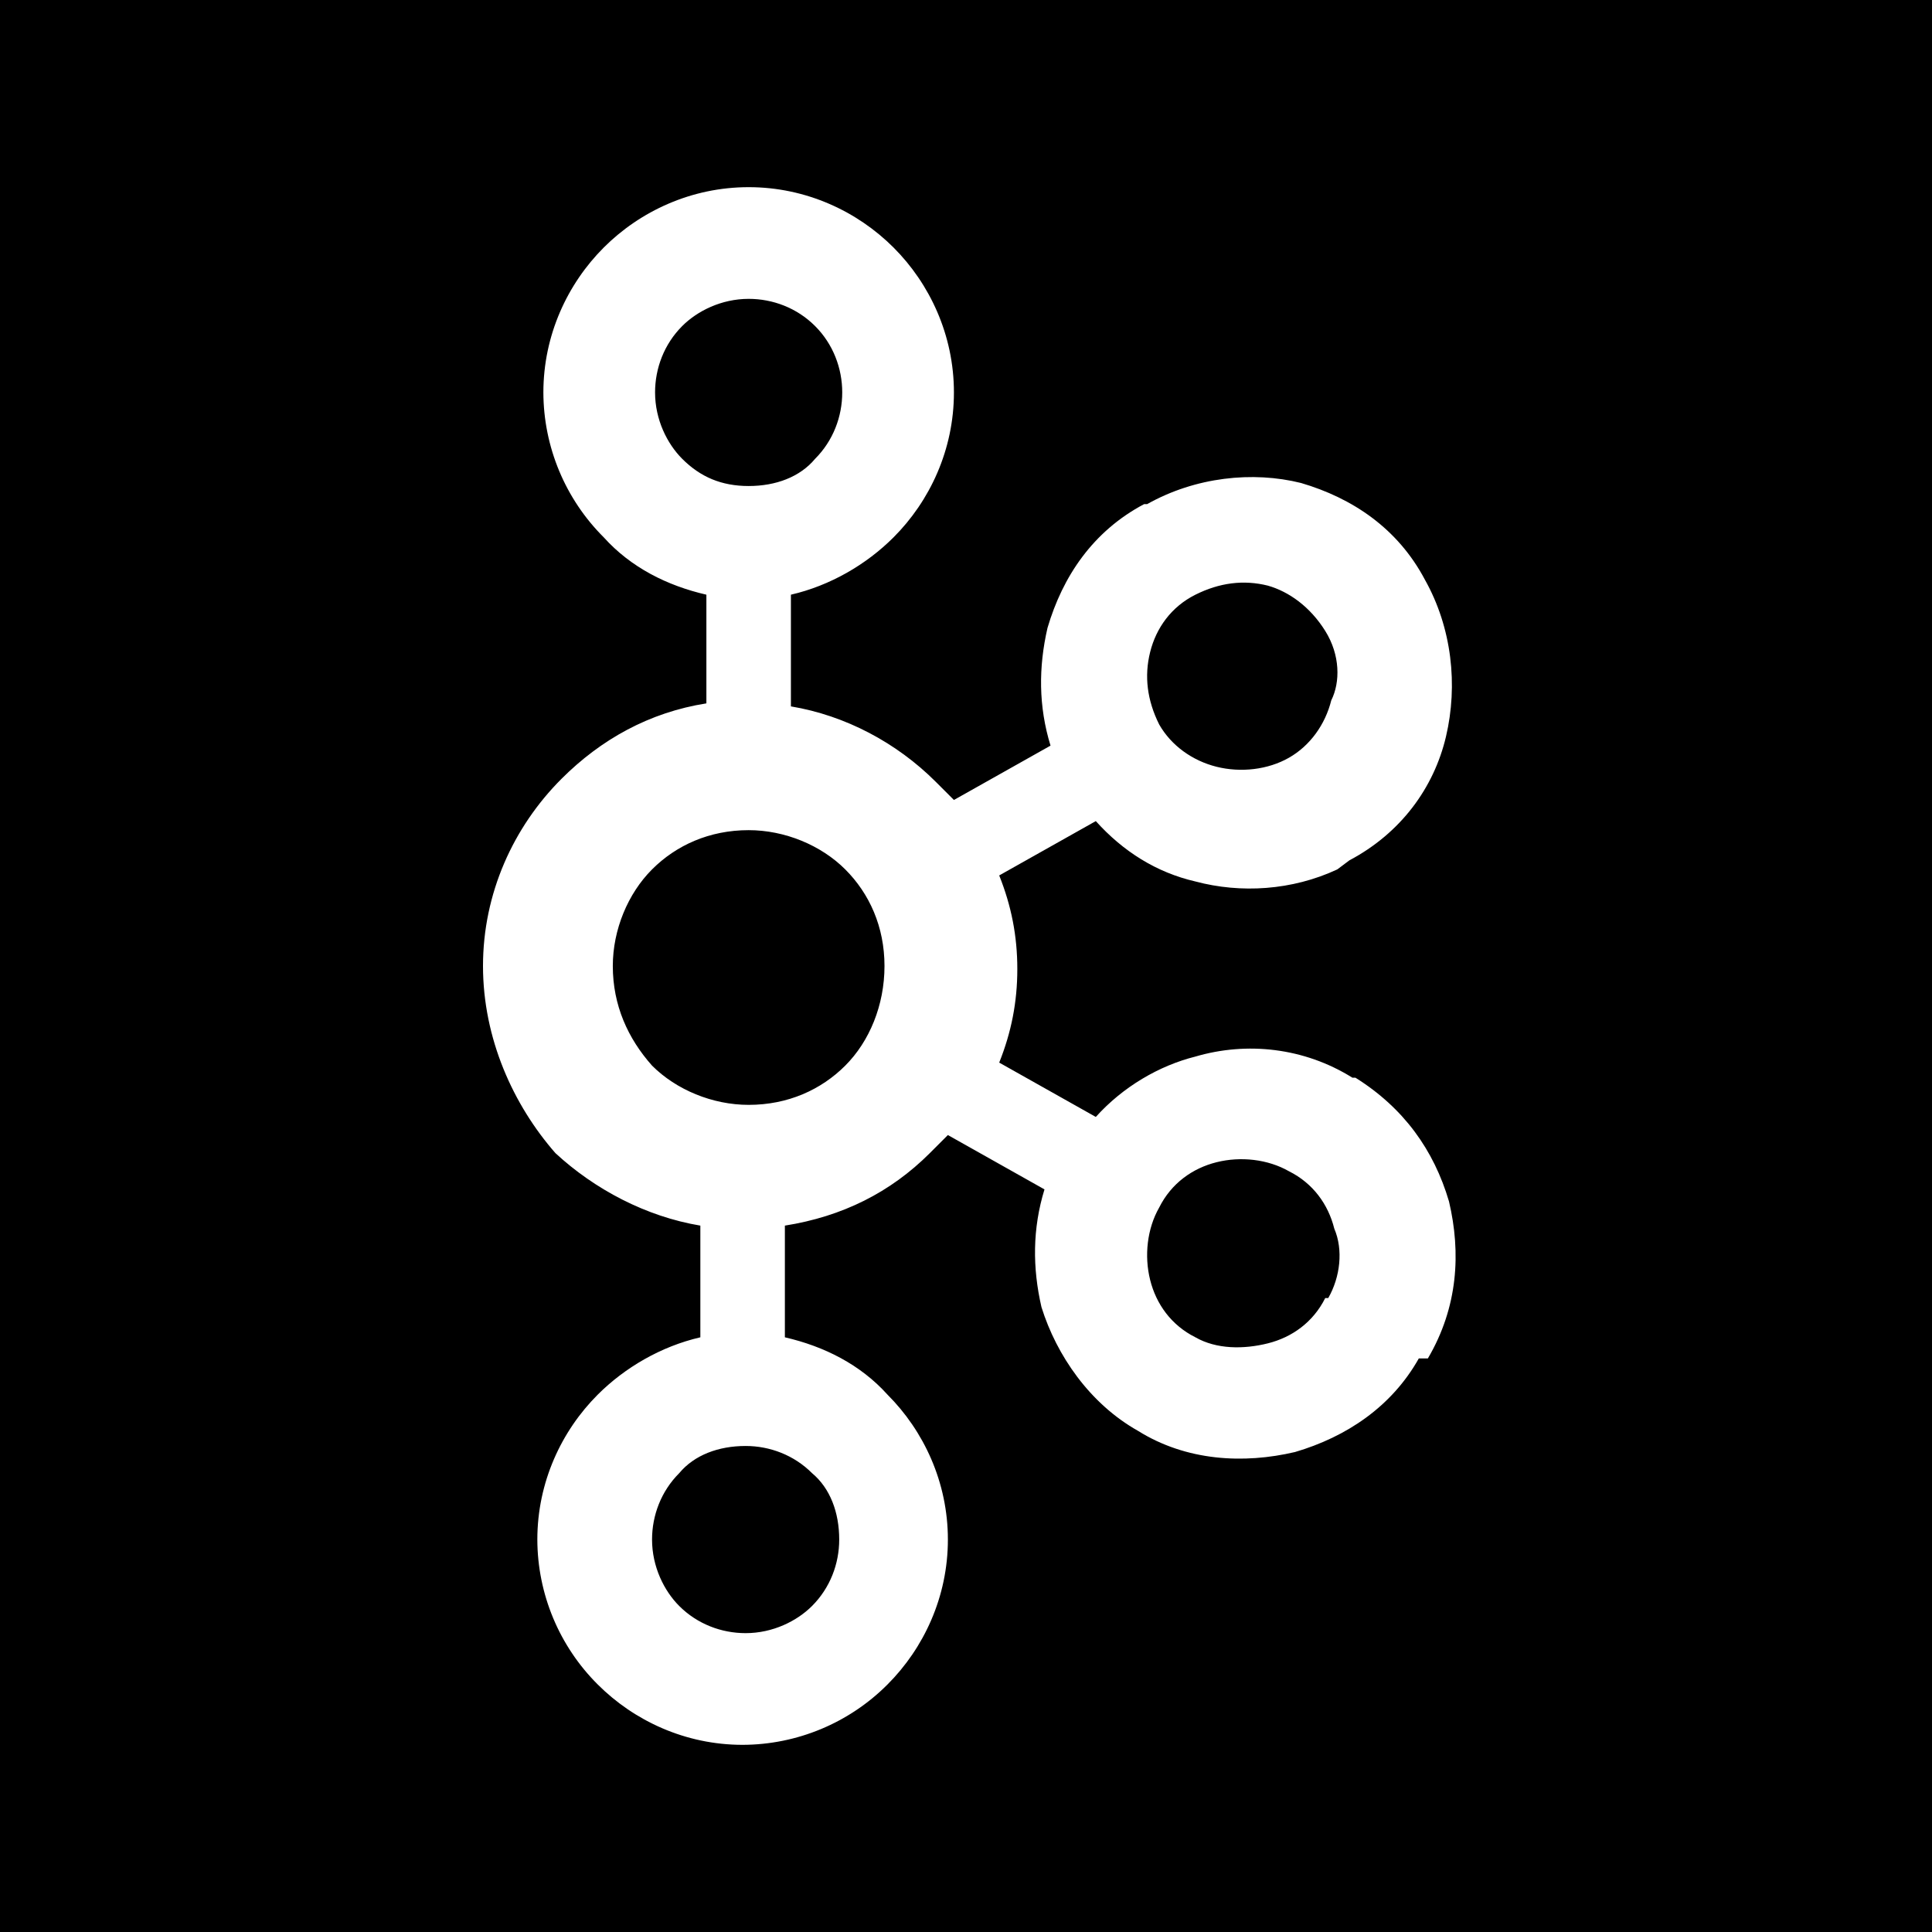
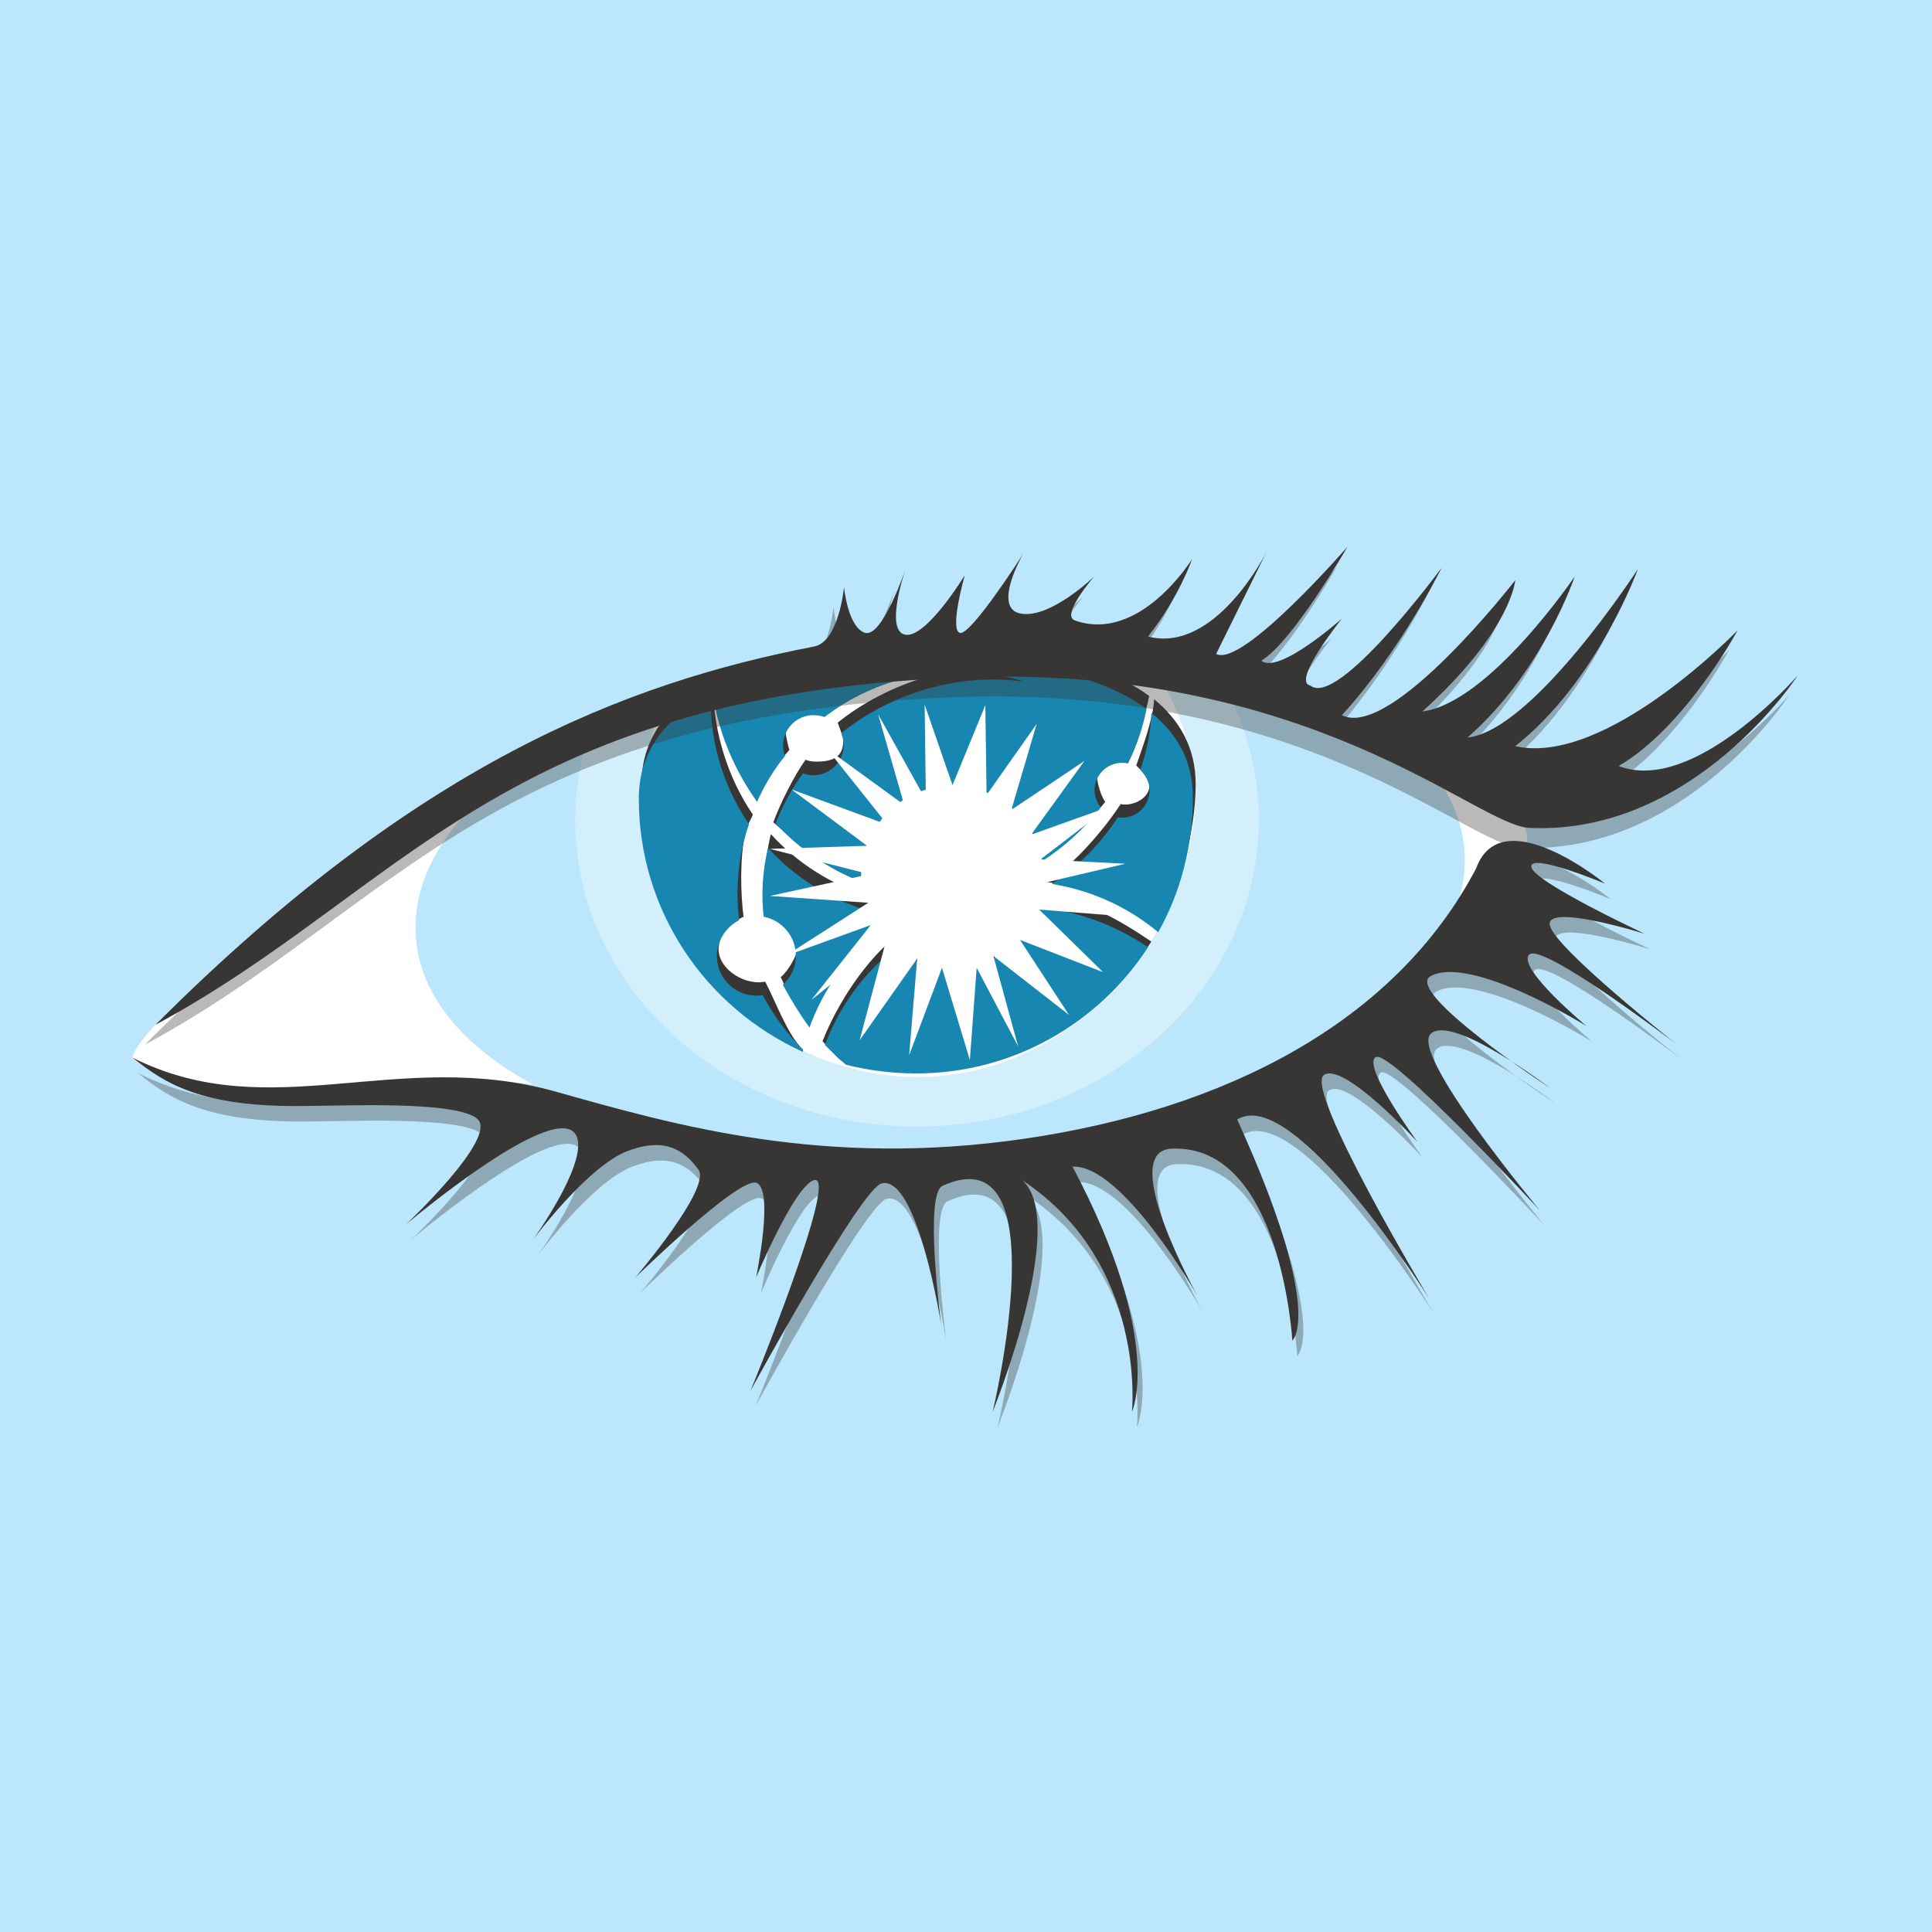
- <svg xmlns="http://www.w3.org/2000/svg" viewBox="0 0 64 64">
-   <path d="M0 0h64v64H0z" />
-   <path d="M43.9 20.9c-.5-.8-1.2-1.3-1.9-1.5-.8-.2-1.6-.1-2.4.3-.8.4-1.3 1.1-1.5 1.9-.2.8-.1 1.6.3 2.4.4.7 1.1 1.2 1.9 1.4.8.2 1.7.1 2.4-.3s1.2-1.1 1.4-1.9c.3-.6.3-1.5-.2-2.3zm-17.7 2.5c1.8.3 3.5 1.2 4.8 2.5l.6.6 3.2-1.8c-.4-1.3-.4-2.6-.1-3.9.5-1.7 1.5-3.2 3.2-4.1h.1c1.6-.9 3.5-1.1 5.1-.7 1.7.5 3.2 1.5 4.1 3.2.9 1.6 1.1 3.5.7 5.2-.4 1.7-1.5 3.2-3.2 4.1l-.4.3c-1.5.7-3.2.8-4.7.4-1.3-.3-2.4-1-3.3-2L33.1 29c.4 1 .6 2 .6 3.1s-.2 2.1-.6 3.1l3.2 1.8c.9-1 2.1-1.7 3.3-2 1.7-.5 3.6-.3 5.2.7h.1c1.6 1 2.6 2.4 3.1 4.1.4 1.7.3 3.5-.7 5.2H47c-.9 1.6-2.4 2.6-4.1 3.1-1.7.4-3.6.3-5.2-.7-1.6-.9-2.7-2.5-3.2-4.1-.3-1.3-.3-2.6.1-3.9l-3.2-1.8-.6.6c-1.3 1.3-2.9 2.1-4.8 2.4v3.7c1.3.3 2.5.9 3.4 1.9 1.2 1.2 2 2.9 2 4.8s-.8 3.6-2 4.8a6.8 6.8 0 01-4.8 2c-1.9 0-3.6-.8-4.8-2a6.8 6.8 0 01-2-4.8c0-1.9.8-3.6 2-4.8.9-.9 2.1-1.6 3.4-1.9v-3.7c-1.8-.3-3.5-1.2-4.8-2.4C17 36.6 16 34.4 16 32c0-2.4 1-4.6 2.6-6.2 1.3-1.3 2.9-2.2 4.8-2.5v-3.6c-1.3-.3-2.5-.9-3.4-1.9a6.8 6.8 0 01-2-4.8c0-1.9.8-3.6 2-4.8 1.2-1.2 2.9-2 4.8-2s3.6.8 4.8 2c1.2 1.2 2 2.9 2 4.8s-.8 3.6-2 4.8c-.9.9-2.1 1.6-3.4 1.9v3.7zm1.8 5.4c-.8-.8-2-1.3-3.2-1.3-1.3 0-2.4.5-3.2 1.3-.8.8-1.3 2-1.3 3.2 0 1.3.5 2.4 1.3 3.3.8.8 2 1.3 3.2 1.3 1.3 0 2.4-.5 3.2-1.3.8-.8 1.3-2 1.3-3.3 0-1.3-.5-2.4-1.3-3.2zm14 15.7c.8-.2 1.5-.7 1.9-1.5h.1c.4-.7.5-1.6.2-2.3-.2-.8-.7-1.5-1.5-1.9-.7-.4-1.6-.5-2.4-.3-.8.2-1.5.7-1.9 1.5-.4.7-.5 1.6-.3 2.4.2.8.7 1.5 1.5 1.9.7.4 1.6.4 2.4.2zm-17.3 9.6c.9 0 1.7-.4 2.2-.9.6-.6.9-1.4.9-2.2 0-.9-.3-1.7-.9-2.2-.6-.6-1.4-.9-2.2-.9-.9 0-1.7.3-2.2.9-.6.6-.9 1.4-.9 2.2 0 .9.4 1.7.9 2.2.6.6 1.4.9 2.2.9zM27 10.8c-.6-.6-1.4-.9-2.2-.9-.9 0-1.7.4-2.2.9-.6.6-.9 1.4-.9 2.2 0 .9.4 1.7.9 2.2.6.6 1.3.9 2.2.9.9 0 1.7-.3 2.2-.9.6-.6.9-1.4.9-2.2 0-.8-.3-1.6-.9-2.2z" fill="#FFF" />
+ <svg xmlns="http://www.w3.org/2000/svg" viewBox="0 0 312 312">
+   <style>.st0{fill:#BCE6FB;} .st1{fill:#FFFFFF;} .st2{opacity:0.35;} .st3{fill:#383635;} .st4{fill:#1787B1;} .st5{opacity:0.35;fill:#383635;}</style>
+   <g id="Lashes">
+     <path class="st0" d="M0 0h312v312H0z" />
+     <path class="st1" d="M246.6 136c.9-10.3-30.5-30.7-93.3-30.7-41.5 0-83 27.9-104.7 42.1-26.8 17.5-27.2 23.4-27.2 23.4s11.2 11.2 45.7 4.5c25.3-4.9 55.6 12.8 81 12.8 33.1-.1 96.7-31 98.5-52.1z" />
+     <g id="eyeb">
+       <g id="g2836" transform="translate(210.878 690.483)">
+         <path id="path2838" class="st0" d="M25.6-553.4c2 23.1-34.3 45-81.1 49s-86.3-11.4-88.2-34.5c-2-23.1 34.3-45 81.1-49 46.7-4 86.2 11.4 88.2 34.5" />
+       </g>
+     </g>
+     <g id="eyeh" class="st2">
+       <g id="g2860" transform="translate(141.384 715.923)">
+         <path id="path2862" class="st1" d="M8.2-611.6c-17.8-.3-38.7 6.8-54.2 13.4-1.6 4.7-2.5 9.6-2.5 14.7 0 27.4 24.7 49.5 55.2 49.5s55.2-22.2 55.2-49.5c0-8.7-2.5-16.8-6.8-23.9-12.5-1.9-29.6-3.9-46.9-4.2" />
+       </g>
+     </g>
+     <g id="irw">
+       <g id="g2872" transform="translate(140.153 715.928)">
+         <path id="path2874" class="st1" d="M7.9-611.6c-9.9-.6-26.9 4.5-41.1 9.7-2.2 5.1-3.4 10.7-3.4 16.5 0 24 21.7 43.4 44.7 43.4 22.8 0 43-19.5 44.7-43.4.5-7.8-2.1-15.1-5.9-21.5-14.6-2.6-30.2-4.2-39-4.7" />
+       </g>
+     </g>
+     <g id="irk">
+       <g id="g2884" transform="translate(119.882 697.495)">
+         <path id="path2886" class="st3" d="M2.8-570.2c1.2-2.7 3-4 4.8-6.2-.2-.5-.6-2.3-.6-2.9 0-2.7 2.2-4.9 4.9-4.9.6 0 1.2.1 1.8.3 8.1-6.2 18.7-8.8 29.4-6.5 1 .2 1.9.5 2.9.8-10.6-1.5-22.5 2.3-30.6 8.8.2.6.9 2.3.9 2.9 0 2.7-1.7 3.4-4.4 3.4-.6 0-1.2-.1-1.7-.3-1.8 2.5-4.1 7.1-5.2 10.1 4.5 4 8.5 5.5 13.8 7.4 0-.3.2-.5.2-.7 0-8.1 7.2-14.7 15.3-14.7 7.3 0 13.3 5.3 14.5 12.2 3.6-2.3 7.2-4.1 9.8-7.5-.6-.8-1.3-2.9-1.3-4 0-2.4 2-4.4 4.4-4.4.3 0 .7 0 1 .1 1.4-2.8 2.4-5.8 3-8.8-12.7-9.4-37.3-8.1-37.3-8.1s-19.6-1-32.8 5.4c.9 6.4 3.5 12.5 7.2 17.6" />
+       </g>
+       <g id="g2888" transform="translate(168.49 700.428)">
+         <path id="path2890" class="st3" d="M15-576.8c.9.8 1.4 1.5 1.8 2.2 1.2 2.1-1.2 4.1-3.6 4.1-.2 0-.5 0-.7-.1-2.8 4.3-7.6 9.8-11.9 12.6 6.6 1.1 12.8 3.7 17.7 7.8 3.6-6.4 6.3-15.7 6.3-23.6 0-6-2.7-10.4-6.7-13.7-.2 3.3-1.9 7.8-2.9 10.7" />
+       </g>
+       <g id="g2892" transform="translate(125.784 667.803)">
+         <path id="path2894" class="st3" d="M4.3-503.4c2.2-6.1 7.6-10.7 12.7-14.9-.7-1-1.9-3.5-2.3-4.7-6.2-1.9-11.7-5.4-16-10.1 0 .1-.1.3-.1.4-.8 3.6-1 7.2-.6 10.7 3 .6 5.2 3.2 5.2 6.3 0 1.9-1.6 4.6-2.9 5.7 1.4 3.1 2.4 4.5 4 6.6" />
+       </g>
+       <g id="g2896" transform="translate(125.476 663.74)">
+         <path id="path2898" class="st3" d="M4.2-494.2c-2.6-2.6-4.4-7.8-6.1-11-.3 0-.6.1-1 .1-3.5 0-7.3-3-6.4-6.4.5-1.9 1.8-3.2 3.9-4.2-.5-3.9-.6-9.6.3-13.7.3-1.2.8-1.7 1.2-2.8-3.9-5.7-6.4-13.2-6.4-20.7v-.8c-6.6 3.3-11.6 8.5-11.6 16.8 0 18.2 10.5 36 26.1 43v-.3" />
+       </g>
+       <g id="g2900" transform="translate(156.131 683.851)">
+         <path id="path2902" class="st3" d="M11.9-539.5c-2 5.7-7.5 9.8-13.9 9.8-3.4 0-6.6-1.2-9.1-3.2-5.2 4-9.8 11.1-12.2 17.2 1.1 1.1 1.8 2.1 3 3.1 3.6.9 8.6 0 12.5 0 15.7 0 29.6-7 37.6-19.2-5.3-3.6-11.5-7.1-17.9-7.7" />
+       </g>
+     </g>
+     <g id="irb">
+       <g id="g2912" transform="translate(119.56 695.794)">
+         <path id="path2914" class="st4" d="M2.7-566.3c1.2-2.7 2.7-5.2 4.5-7.4-.2-.5-.3-1.1-.3-1.7 0-2.7 2.2-4.9 4.9-4.9.6 0 1.2.1 1.8.3 8.1-6.2 18.7-8.8 29.4-6.5 1 .2 1.9.5 2.9.8-10.6-1.5-21.5 1.8-29.6 8.3.2.6.4 1.2.4 1.9 0 2.7-2.2 4.9-4.9 4.9-.6 0-1.2-.1-1.7-.3-1.8 2.5-3.3 5.2-4.4 8.1 3.8 4.1 8.6 7.4 13.8 9.4v-.8c0-8.1 6.6-14.7 14.7-14.7 7.3 0 13.3 5.3 14.5 12.2 3.6-2.3 6.9-5.3 9.5-8.7-.6-.8-1-1.7-1-2.8 0-2.4 2-4.4 4.4-4.4.3 0 .7 0 1 .1 1.4-2.8 2.4-5.8 3-8.8-12.7-9.4-37.3-8.1-37.3-8.1s-19.6-1-32.8 5.4c.9 6.4 3.5 12.5 7.2 17.7" />
+       </g>
+       <g id="g2916" transform="translate(169.04 699.848)">
+         <path id="path2918" class="st4" d="M15.1-575.5c.9.8 1.5 2 1.5 3.3 0 2.4-2 4.4-4.4 4.4-.2 0-.5 0-.7-.1-2.8 4.3-6.4 8-10.7 10.8 6.3 1 12.3 3.7 17.2 7.8 3.6-6.4 5.6-13.9 5.6-21.8 0-6-2.7-10.4-6.7-13.6-.1 3.2-.8 6.3-1.8 9.2" />
+       </g>
+       <g id="g2920" transform="translate(126.325 666.64)">
+         <path id="path2922" class="st4" d="M4.4-500.7c2.2-6.1 6-11.5 11.1-15.6-.7-1-1.4-2.1-1.8-3.3-6.2-1.9-11.7-5.4-16-10.1 0 .1-.1.3-.1.4-.8 3.6-1 7.2-.6 10.7 3 .6 5.2 3.2 5.2 6.3 0 1.9-.8 3.5-2.1 4.7 1.3 2.4 2.7 4.7 4.3 6.9" />
+       </g>
+       <g id="g2924" transform="translate(125.462 663.798)">
+         <path id="path2926" class="st4" d="M4.2-494.3c-2.6-2.6-4.8-5.6-6.5-8.8-.3 0-.6.1-1 .1-3.5 0-6.4-2.9-6.4-6.4 0-2.5 1.5-4.7 3.6-5.8-.5-3.9-.3-8 .6-12.1.3-1.2.6-2.3 1-3.4-3.9-5.7-6.2-12.6-6.2-20.1v-.8c-6.6 3.3-11.6 8.5-11.6 16.8 0 18.2 10.9 33.8 26.4 40.8.1-.2.1-.3.1-.3" />
+       </g>
+       <g id="g2928" transform="translate(155.81 682.15)">
+         <path id="path2930" class="st4" d="M11.8-535.6c-2 5.7-7.5 9.8-13.9 9.8-3.4 0-6.6-1.2-9.1-3.2-5.2 4-9.1 9.5-11.4 15.6 1.1 1.1 2.2 2.2 3.4 3.2 3.6.9 7.4 1.4 11.3 1.4 15.7 0 29.5-8.1 37.5-20.4-5.3-3.5-11.4-5.9-17.8-6.4" />
+       </g>
+     </g>
+     <g id="strbrst">
+       <g id="g2934">
+         <g id="g2940">
+           <g id="g2948">
+             <g id="g2950">
+               <g id="g2952" transform="translate(156.222 685.187)">
+                 <path id="path2954" class="st1" d="M11.9-542.5l13.6-3.2-13.7-.7 11.1-8.5-12.6 4.5 8.6-11.9-11.8 7.9 4.1-13.9-8.1 11.5-.2-14.5-5.3 12.9-4.5-13 .2 15.4-7.7-13.8 4.2 14.6-12.5-9.1 9.8 12.3-15.5-5.7 12.2 9.1-15.7.5 16.1 4.1-16.1 3.5 15.9 1.1-13.4 8.6 13.8-5-9.6 12.1 12.1-9.7-4.3 16.2 9.3-13.2-1.3 15.6 5.3-14.1L.4-514l1.1-14.9 6.7 12.7-4-14.6 12.2 9.5-7.9-12.1 13.4 5.2-10.3-10.1 13.8 1.1-13.5-5.3z" />
+               </g>
+             </g>
+           </g>
+         </g>
+       </g>
+     </g>
+     <path class="st5" d="M23.4 168.7c42.2-42.2 75.9-55.2 106.4-61.1 4-.8 4.8-9.6 4.8-9.6s.6 6.5 3.4 7.4c2.8.8 6.5-10.2 6.5-10.2s-3.4 9.9 0 10.5c3.4.6 9.6-9.6 9.6-9.6s-2.5 8.8-.8 9.3c1.7.6 10.2-12.7 10.2-12.7s-5.1 8.8-.3 9.6c4.8.8 11.8-6 11.8-6s-5.5 6.3-3.1 7.1c10.5 3.7 18.9-9.9 18.9-9.9s-2 6-7.1 12.5c11 2.8 19.2-13.8 19.2-13.8l-8.2 16.6c4.2 2.3 21.2-17.3 21.2-17.3s-8.8 15.3-13.9 18.4c2.8 2.3 13-6.8 13-6.8s-8.2 10.2-5.1 10.8c4.5 3.7 21.2-19 21.2-19s-6.5 13.3-16.1 23.8c8 4 28-21.8 28-21.8s-.6 8.2-15 21.2c10.8-1.4 24.6-21.8 24.6-21.8s-5.1 15.3-17.3 26c10.6-1.1 27.5-27.2 27.5-27.2s-6.5 18.1-19.8 28.6c15 3.3 36.2-18.7 36.2-18.7s-8.4 15.6-19.2 21.9c12.2 4.7 28.9-14.6 28.9-14.6s-16.7 25.8-43.3 24.6c-8.7-.4-35.1-26.5-91.7-24.3-74.8 2.9-90.6 34.6-130.5 56.1m-1.1 4.6c22.3 11.2 42.7-1.7 68.4 5.5 19.5 5.5 43.3 12.3 75.6 7.6 32.3-4.7 59.9-18.7 73-43.7 4.1-11.2 20.8 2.5 20.8 2.5s-12.2-5.1-11.9-2.7c.3 2.4 18.3 10.8 18.3 10.8s-16.3-5.1-15.3-1.3 20.4 19.1 20.4 19.1-21.9-16.7-23.8-14.4c-1.8 2.3 9.3 11.5 9.3 11.5s-18.5-11.5-25.1-8.1c-4.7 2.4 19.2 18.1 19.2 18.1s-15.6-11.9-19.2-8.8c-3.7 3.1 17.5 28.6 17.5 28.6s-24.1-26-26.5-24.8c-2.4 1.3 6.7 13.7 6.7 13.7s-11.9-13-15.1-10.8c-3.3 2.3 17 36.1 17 36.1s-21.9-34.7-31-28.9c14.2 31.2 8.9 35.7 8.9 35.7s-1.8-31.8-19.5-31c-8.9.4 4.2 23.8 4.2 23.8s-12.1-21.3-20.2-20.9c14.9 28.1 9.6 39.6 9.6 39.6s2.5-24-17.7-37.4c7.6 6.8-4.8 37.4-4.8 37.4S172 185.4 153 194c-3 1.4-.2 22.5-.2 22.5s-3.8-24.2-9.6-22.9c-3.3.7-21.2 33.5-21.2 33.5s14.6-35.5 10.2-34c-3.2 1.1-9.3 15.7-9.3 15.7s3-14.4 0-15.3c-3-.9-19.5 15.3-19.5 15.3s12.3-14.4 10.2-17.4c-3.2-4.5-7-4.7-11.5-3-6.5 2.5-15.3 14.4-15.3 14.4s8.7-12 7.2-16.6c-2.5-7.2-27.6 14-27.6 14s14.9-14 11.5-17c-3.4-3-21.8-2.1-27.6-2.1-17 .3-22.9-3.7-28-7.8" />
+     <path class="st3" d="M25.1 165.5c42.2-42.2 75.9-55.2 106.4-61.1 4-.8 4.8-9.6 4.8-9.6s.6 6.5 3.4 7.4c2.8.8 6.5-10.2 6.5-10.2s-3.4 9.9 0 10.5c3.4.6 9.6-9.6 9.6-9.6s-2.5 8.8-.8 9.3c1.7.6 10.2-12.7 10.2-12.7s-5.1 8.8-.3 9.6c4.8.8 11.8-6 11.8-6s-5.5 6.3-3.1 7.1c10.5 3.7 18.9-9.9 18.9-9.9s-2 6-7.1 12.5c11 2.8 19.2-13.8 19.2-13.8l-8.2 16.6c4.2 2.3 21.2-17.3 21.2-17.3s-8.8 15.3-13.9 18.4c2.8 2.3 13-6.8 13-6.8s-8.2 10.2-5.1 10.8c4.5 3.7 21.2-19 21.2-19s-6.5 13.3-16.1 23.8c8 4 28-21.8 28-21.8s-.6 8.2-15 21.2c10.8-1.4 24.6-21.8 24.6-21.8s-5.1 15.3-17.3 26c10.6-1.1 27.5-27.2 27.5-27.2s-6.5 18.1-19.8 28.6c14.7 3.3 35.9-18.7 35.9-18.7s-8.4 15.6-19.2 21.9c12.2 4.7 28.9-14.6 28.9-14.6s-16.7 25.8-43.3 24.6c-8.7-.4-35.1-26.5-91.7-24.3C80.9 112.3 65 144 25.1 165.5m-3.7 5.3c22.3 11.2 42.7-1.7 68.4 5.5 19.5 5.5 43.3 12.3 75.6 7.6 32.3-4.7 59.9-18.7 73-43.7 4.1-11.2 20.8 2.5 20.8 2.5s-12.2-5.1-11.9-2.7c.3 2.4 18.3 10.8 18.3 10.8s-16.3-5.1-15.3-1.3 20.4 19.1 20.4 19.1-21.9-16.7-23.8-14.4c-1.8 2.3 9.3 11.5 9.3 11.5s-18.5-11.5-25.1-8.1c-4.7 2.4 19.2 18.1 19.2 18.1s-15.6-11.9-19.2-8.8c-3.7 3.1 17.6 28.6 17.6 28.6s-24.1-26-26.5-24.8c-2.4 1.3 6.7 13.7 6.7 13.7s-11.9-13-15.1-10.8c-3.3 2.3 17 36.1 17 36.1s-21.9-34.7-31-28.9c14.2 31.2 8.9 35.7 8.9 35.7s-1.8-31.8-19.5-31c-8.9.4 4.2 23.8 4.2 23.8s-12.1-21.3-20.2-20.9c14.9 28.1 9.6 39.6 9.6 39.6s2.5-24-17.7-37.4c7.6 6.8-4.8 37.4-4.8 37.4s10.9-45.1-8.1-36.5c-3 1.4-.2 22.5-.2 22.5s-3.8-24.2-9.6-22.9c-3.3.7-21.2 33.5-21.2 33.5s14.6-35.5 10.2-34c-3.2 1.1-9.3 15.7-9.3 15.7s3-14.4 0-15.3c-3-.8-19.5 15.3-19.5 15.3s12.3-14.4 10.2-17.4c-3.2-4.5-7-4.7-11.5-3-6.5 2.5-15.3 14.4-15.3 14.4s8.7-12 7.2-16.6c-2.5-7.2-27.6 14-27.6 14s14.9-14 11.5-17c-3.4-3-21.8-2.1-27.6-2.1-17.1.3-22.9-3.7-28.1-7.8" />
+   </g>
</svg>
